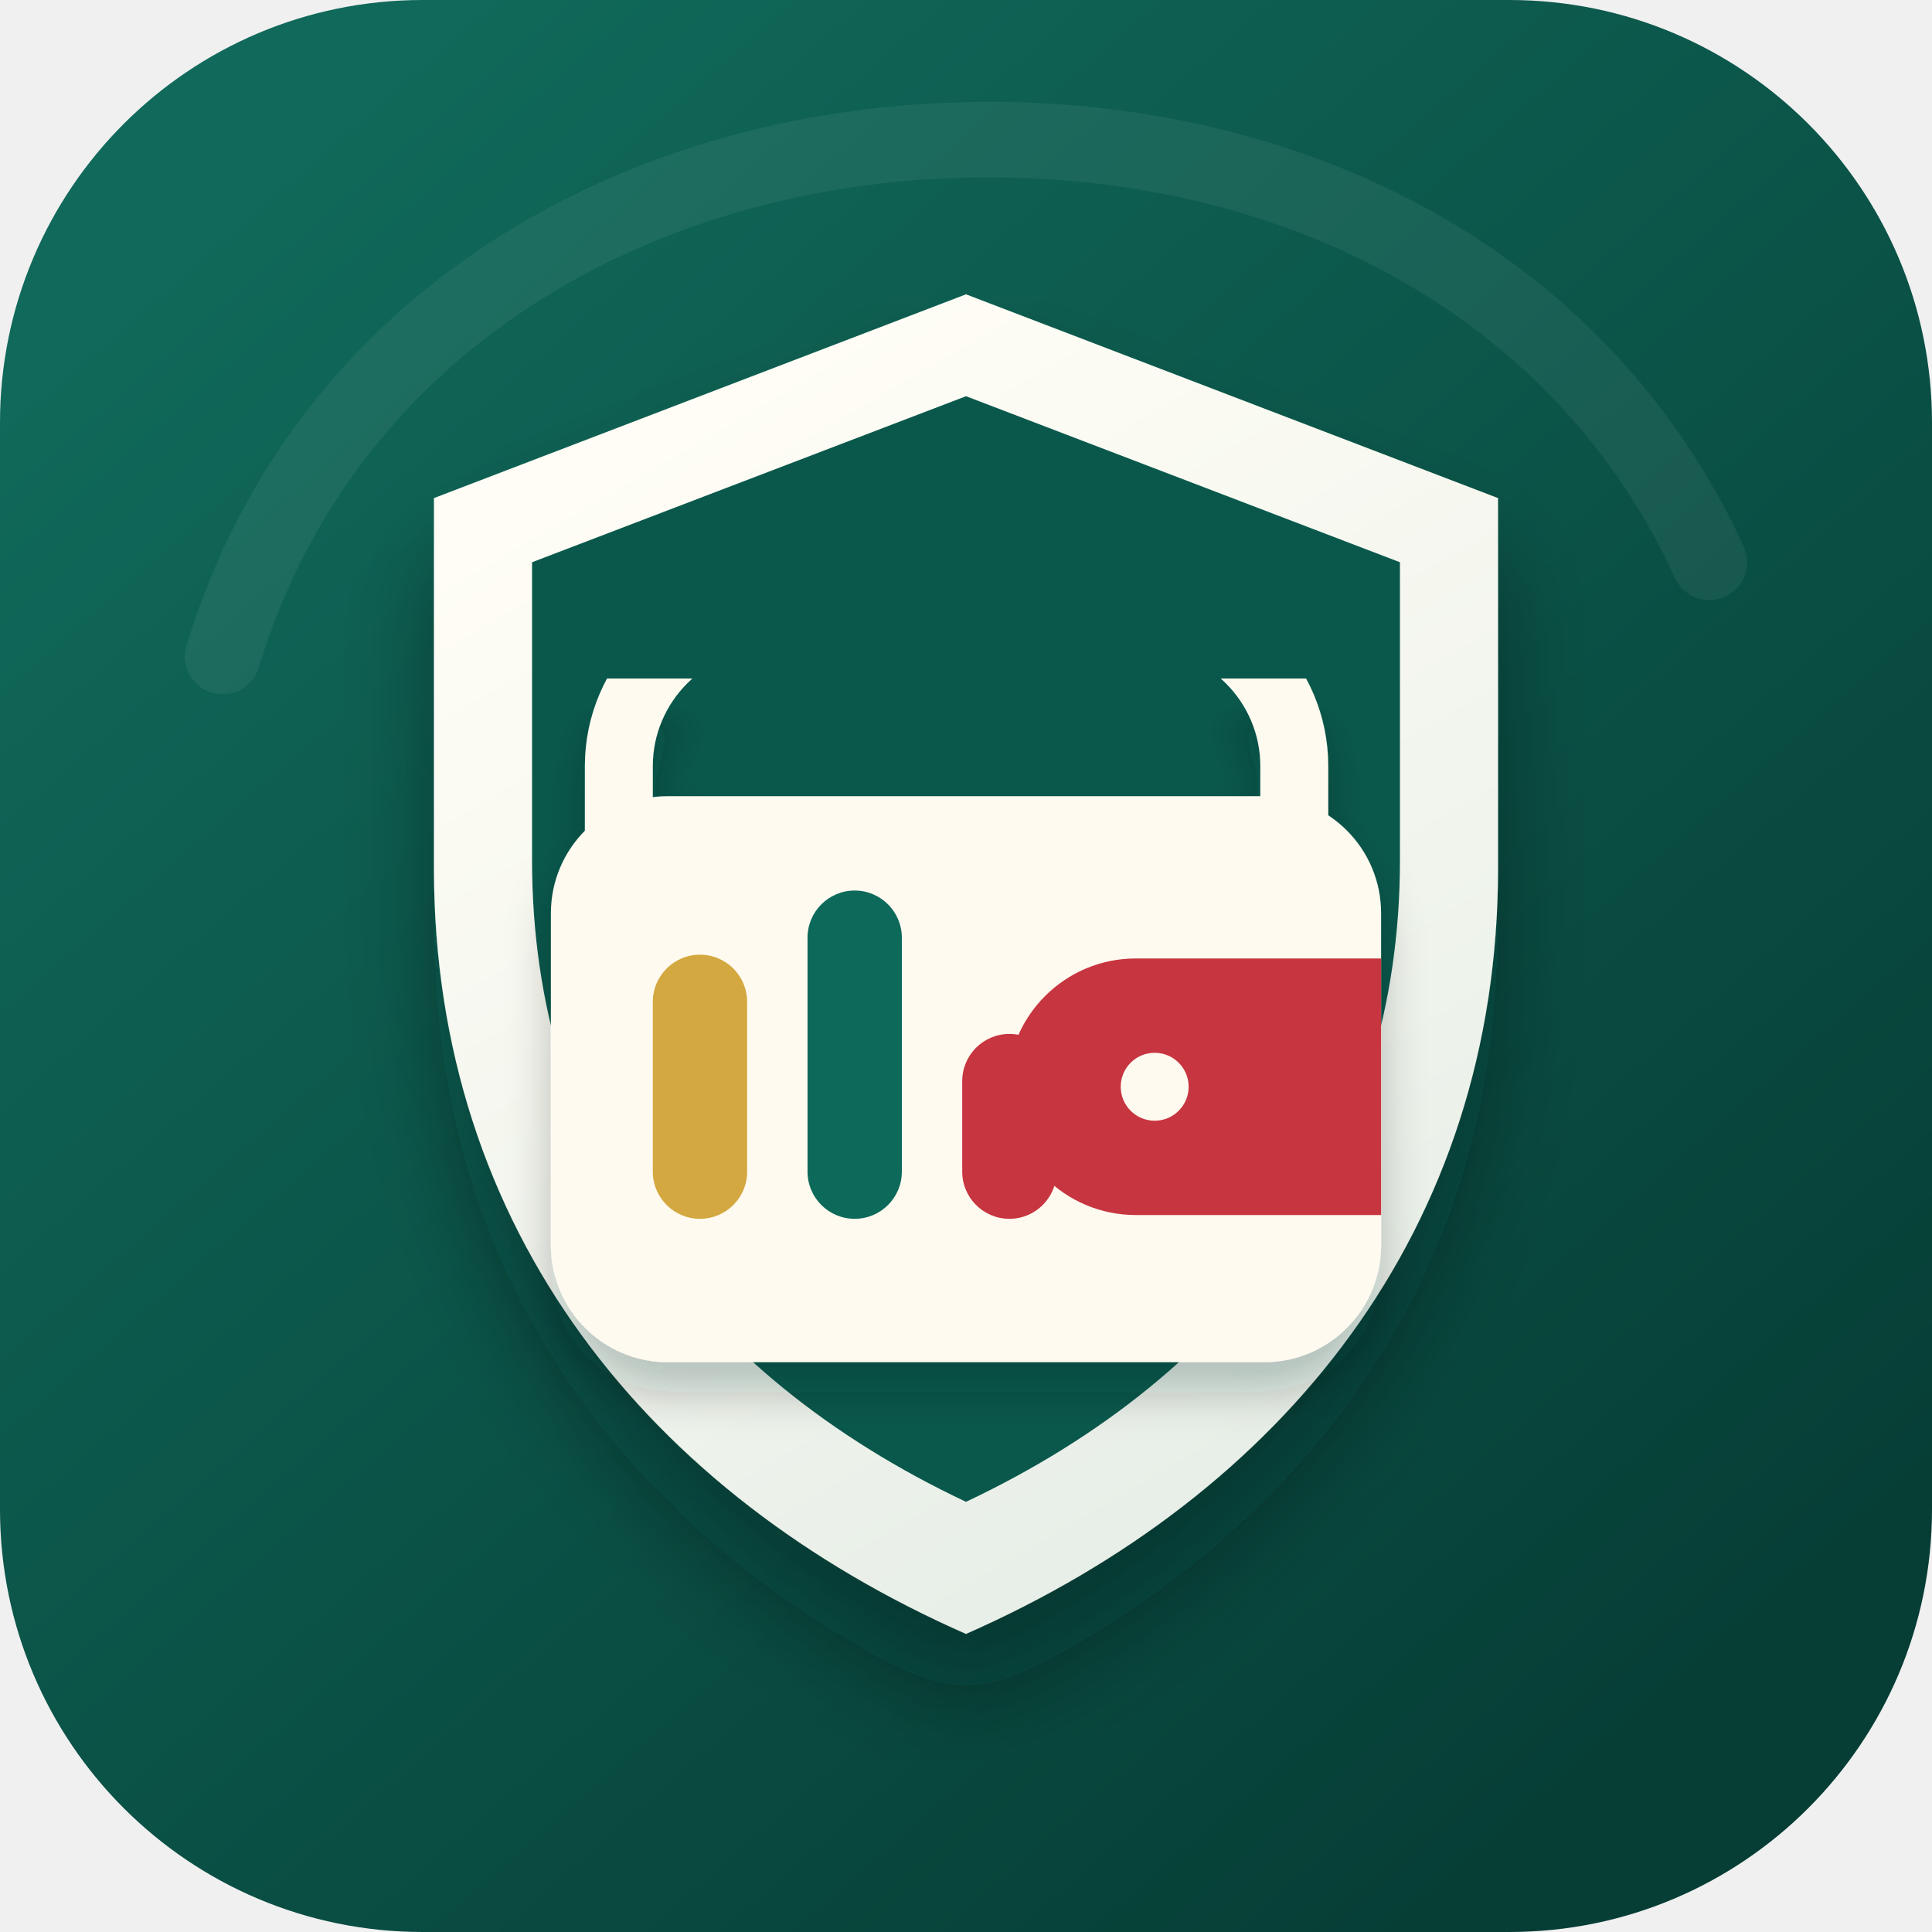
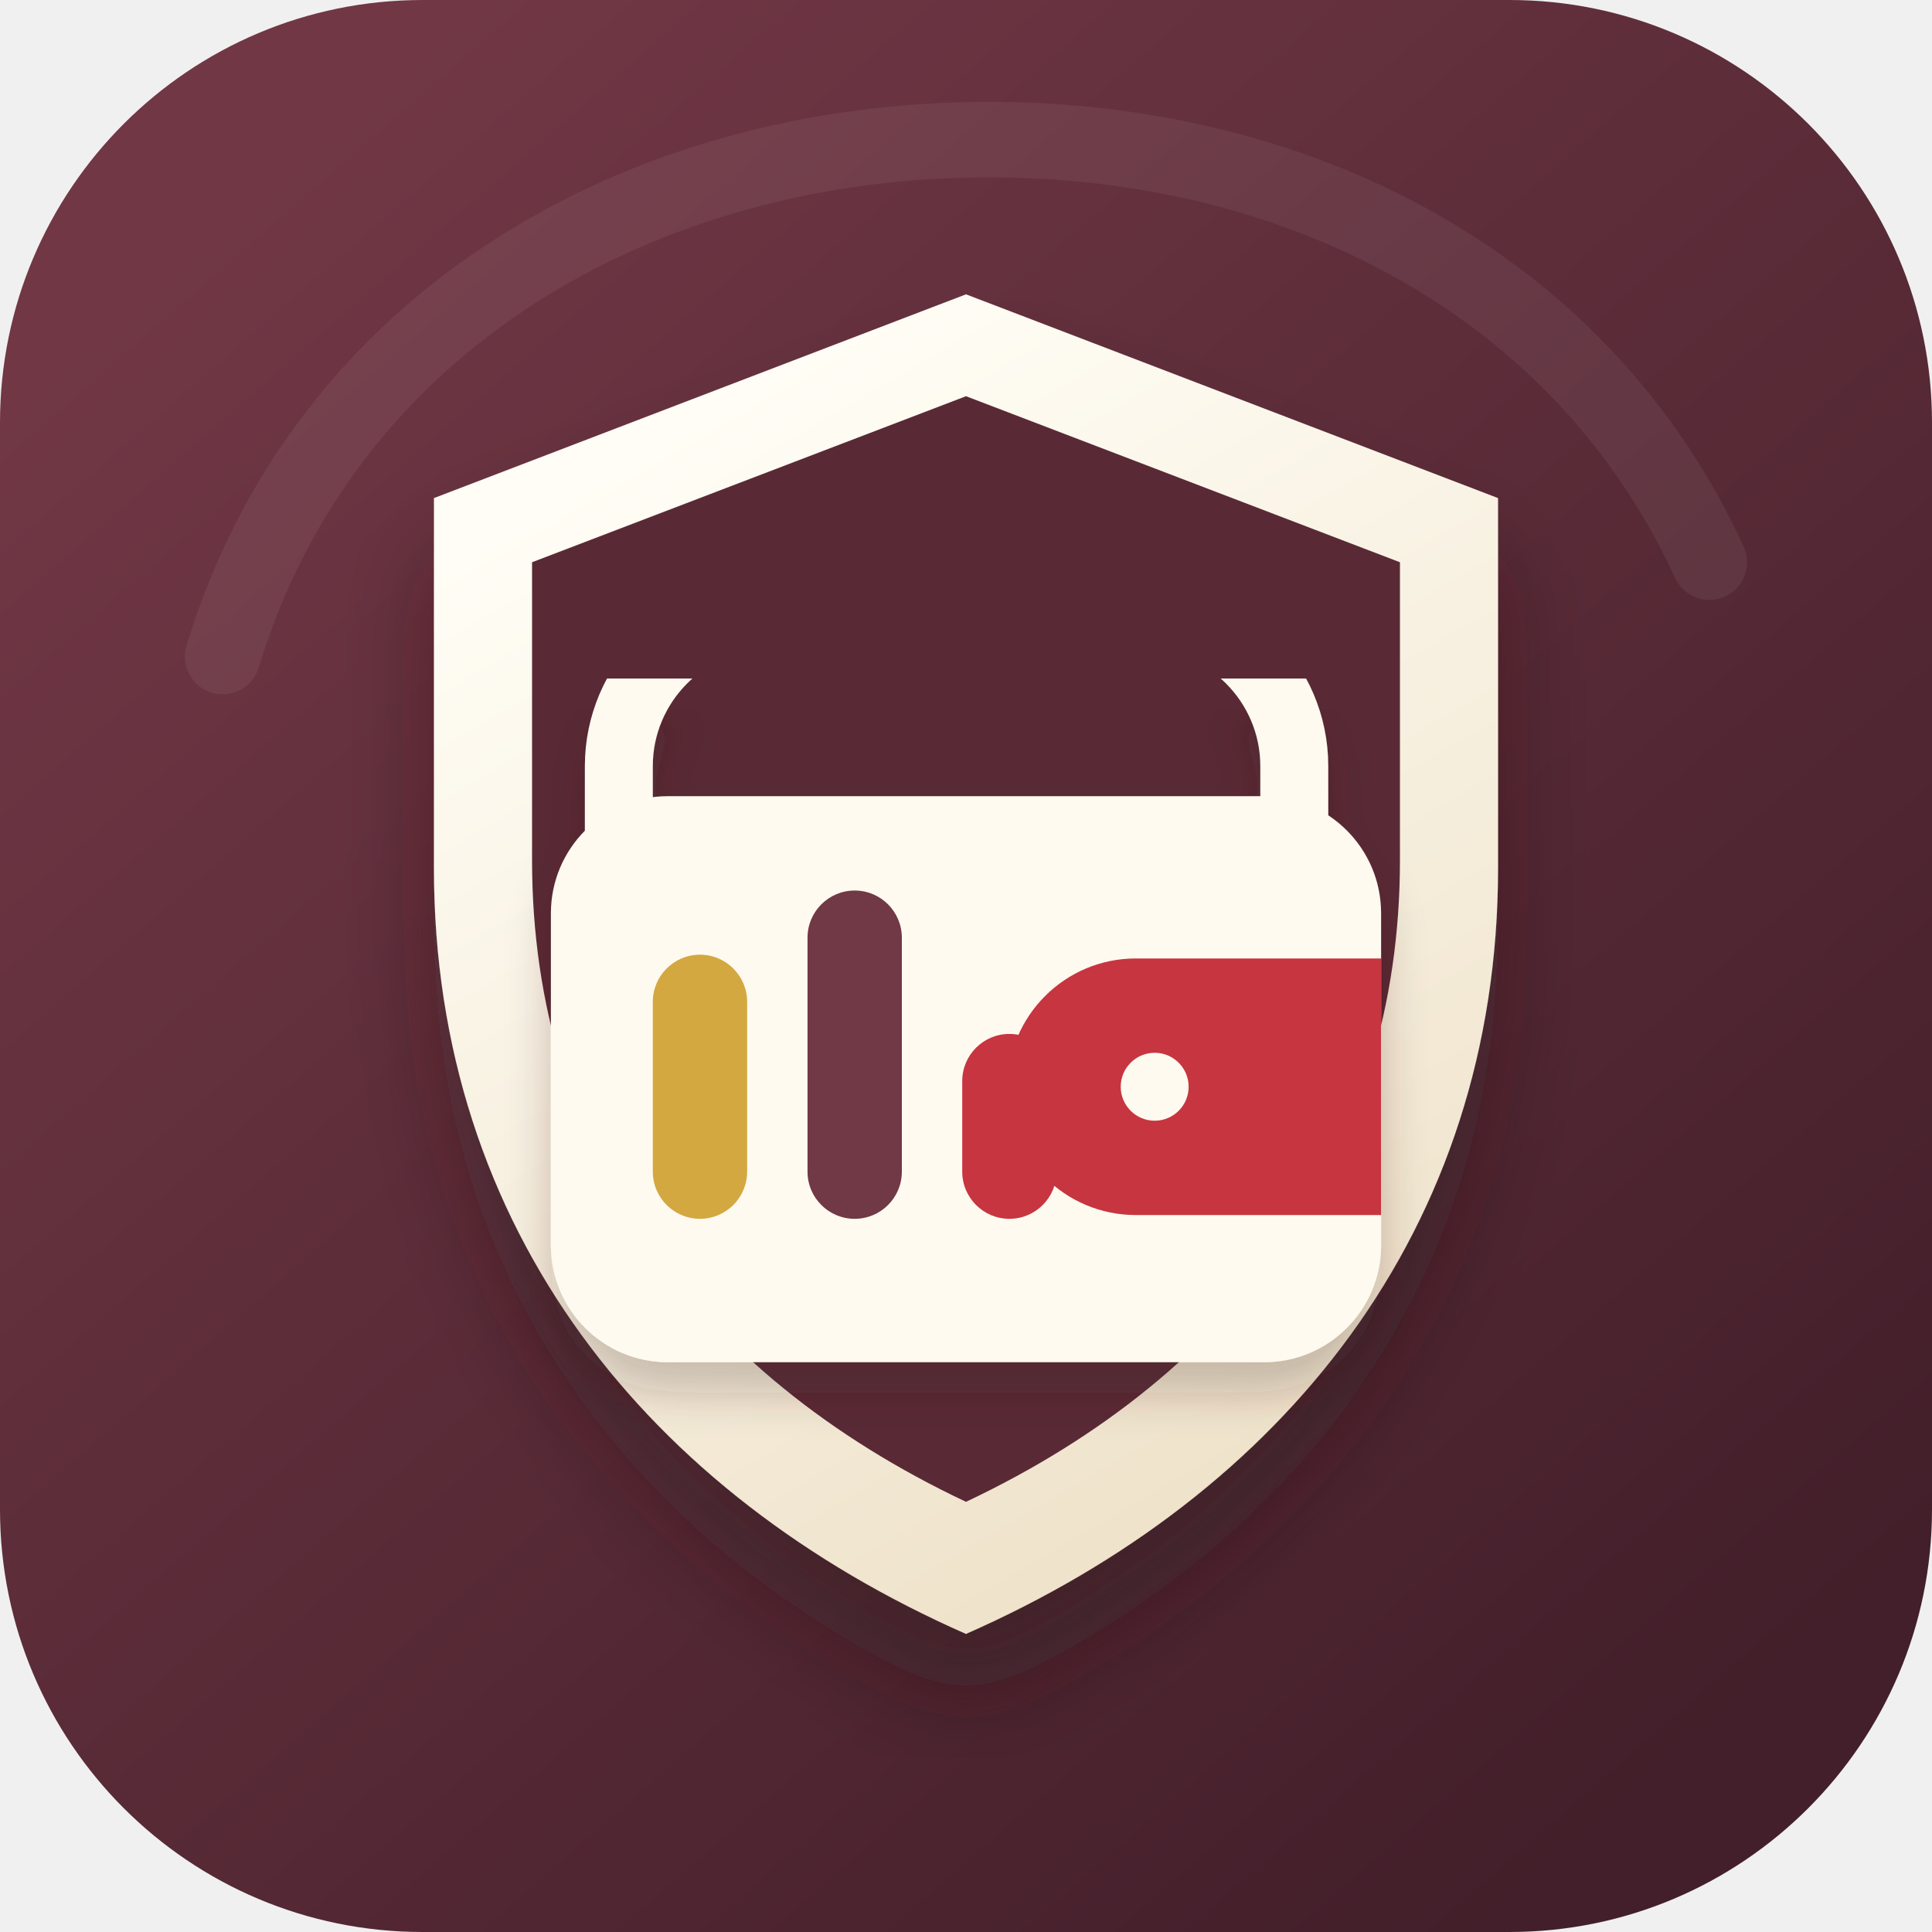
<svg xmlns="http://www.w3.org/2000/svg" viewBox="0 0 512 512" role="img" aria-label="">
  <defs>
    <linearGradient id="bg" x1="72" y1="44" x2="444" y2="470" gradientUnits="userSpaceOnUse">
-       <stop stop-color="#10695a" />
-       <stop offset="1" stop-color="#063d35" />
+       <stop stop-color="#713745" />
+       <stop offset="1" stop-color="#421f2a" />
    </linearGradient>
    <linearGradient id="shield" x1="174" y1="116" x2="344" y2="408" gradientUnits="userSpaceOnUse">
      <stop stop-color="#fffdf5" />
-       <stop offset="1" stop-color="#e6eee7" />
+       <stop offset="1" stop-color="#eee1c8" />
    </linearGradient>
    <filter id="lift" x="70" y="62" width="372" height="404" filterUnits="userSpaceOnUse" color-interpolation-filters="sRGB">
-       <feDropShadow dx="0" dy="18" stdDeviation="12" flood-color="#021f1a" flood-opacity=".36" />
+       <feDropShadow dx="0" dy="18" stdDeviation="12" flood-color="#2b1420" flood-opacity=".36" />
    </filter>
    <filter id="soft" x="118" y="180" width="290" height="210" filterUnits="userSpaceOnUse" color-interpolation-filters="sRGB">
-       <feDropShadow dx="0" dy="8" stdDeviation="6" flood-color="#032b25" flood-opacity=".24" />
+       <feDropShadow dx="0" dy="8" stdDeviation="6" flood-color="#421f2a" flood-opacity=".24" />
    </filter>
  </defs>
  <rect width="512" height="512" rx="112" fill="url(#bg)" />
  <path d="M59 174C86 85 170 37 262 37c82 0 157 38 191 112" fill="none" stroke="#ffffff" stroke-opacity=".06" stroke-width="20" stroke-linecap="round" />
  <path d="M256 78 397 132v98c0 96-57 166-141 203-84-37-141-107-141-203v-98Z" fill="url(#shield)" filter="url(#lift)" />
-   <path d="M256 105 371 149v79c0 77-43 136-115 170-72-34-115-93-115-170v-79Z" fill="#0a584c" />
+   <path d="M256 105 371 149v79c0 77-43 136-115 170-72-34-115-93-115-170v-79Z" fill="#592a36" />
  <g filter="url(#soft)">
    <path d="M164 223v-20c0-22 18-40 40-40h99c22 0 40 18 40 40v20" fill="none" stroke="#fffaf0" stroke-width="18" stroke-linecap="round" />
    <rect x="146" y="211" width="220" height="150" rx="31" fill="#fffaf0" />
    <rect x="173" y="253" width="25" height="70" rx="12.5" fill="#d4a83f" />
-     <rect x="214" y="236" width="25" height="87" rx="12.5" fill="#0e6a5a" />
+     <rect x="214" y="236" width="25" height="87" rx="12.5" fill="#713745" />
    <rect x="255" y="274" width="25" height="49" rx="12.5" fill="#c7353f" />
    <path d="M301 254h65v68h-65a34 34 0 1 1 0-68Z" fill="#c7353f" />
    <circle cx="306" cy="288" r="9" fill="#fffaf0" />
  </g>
</svg>
